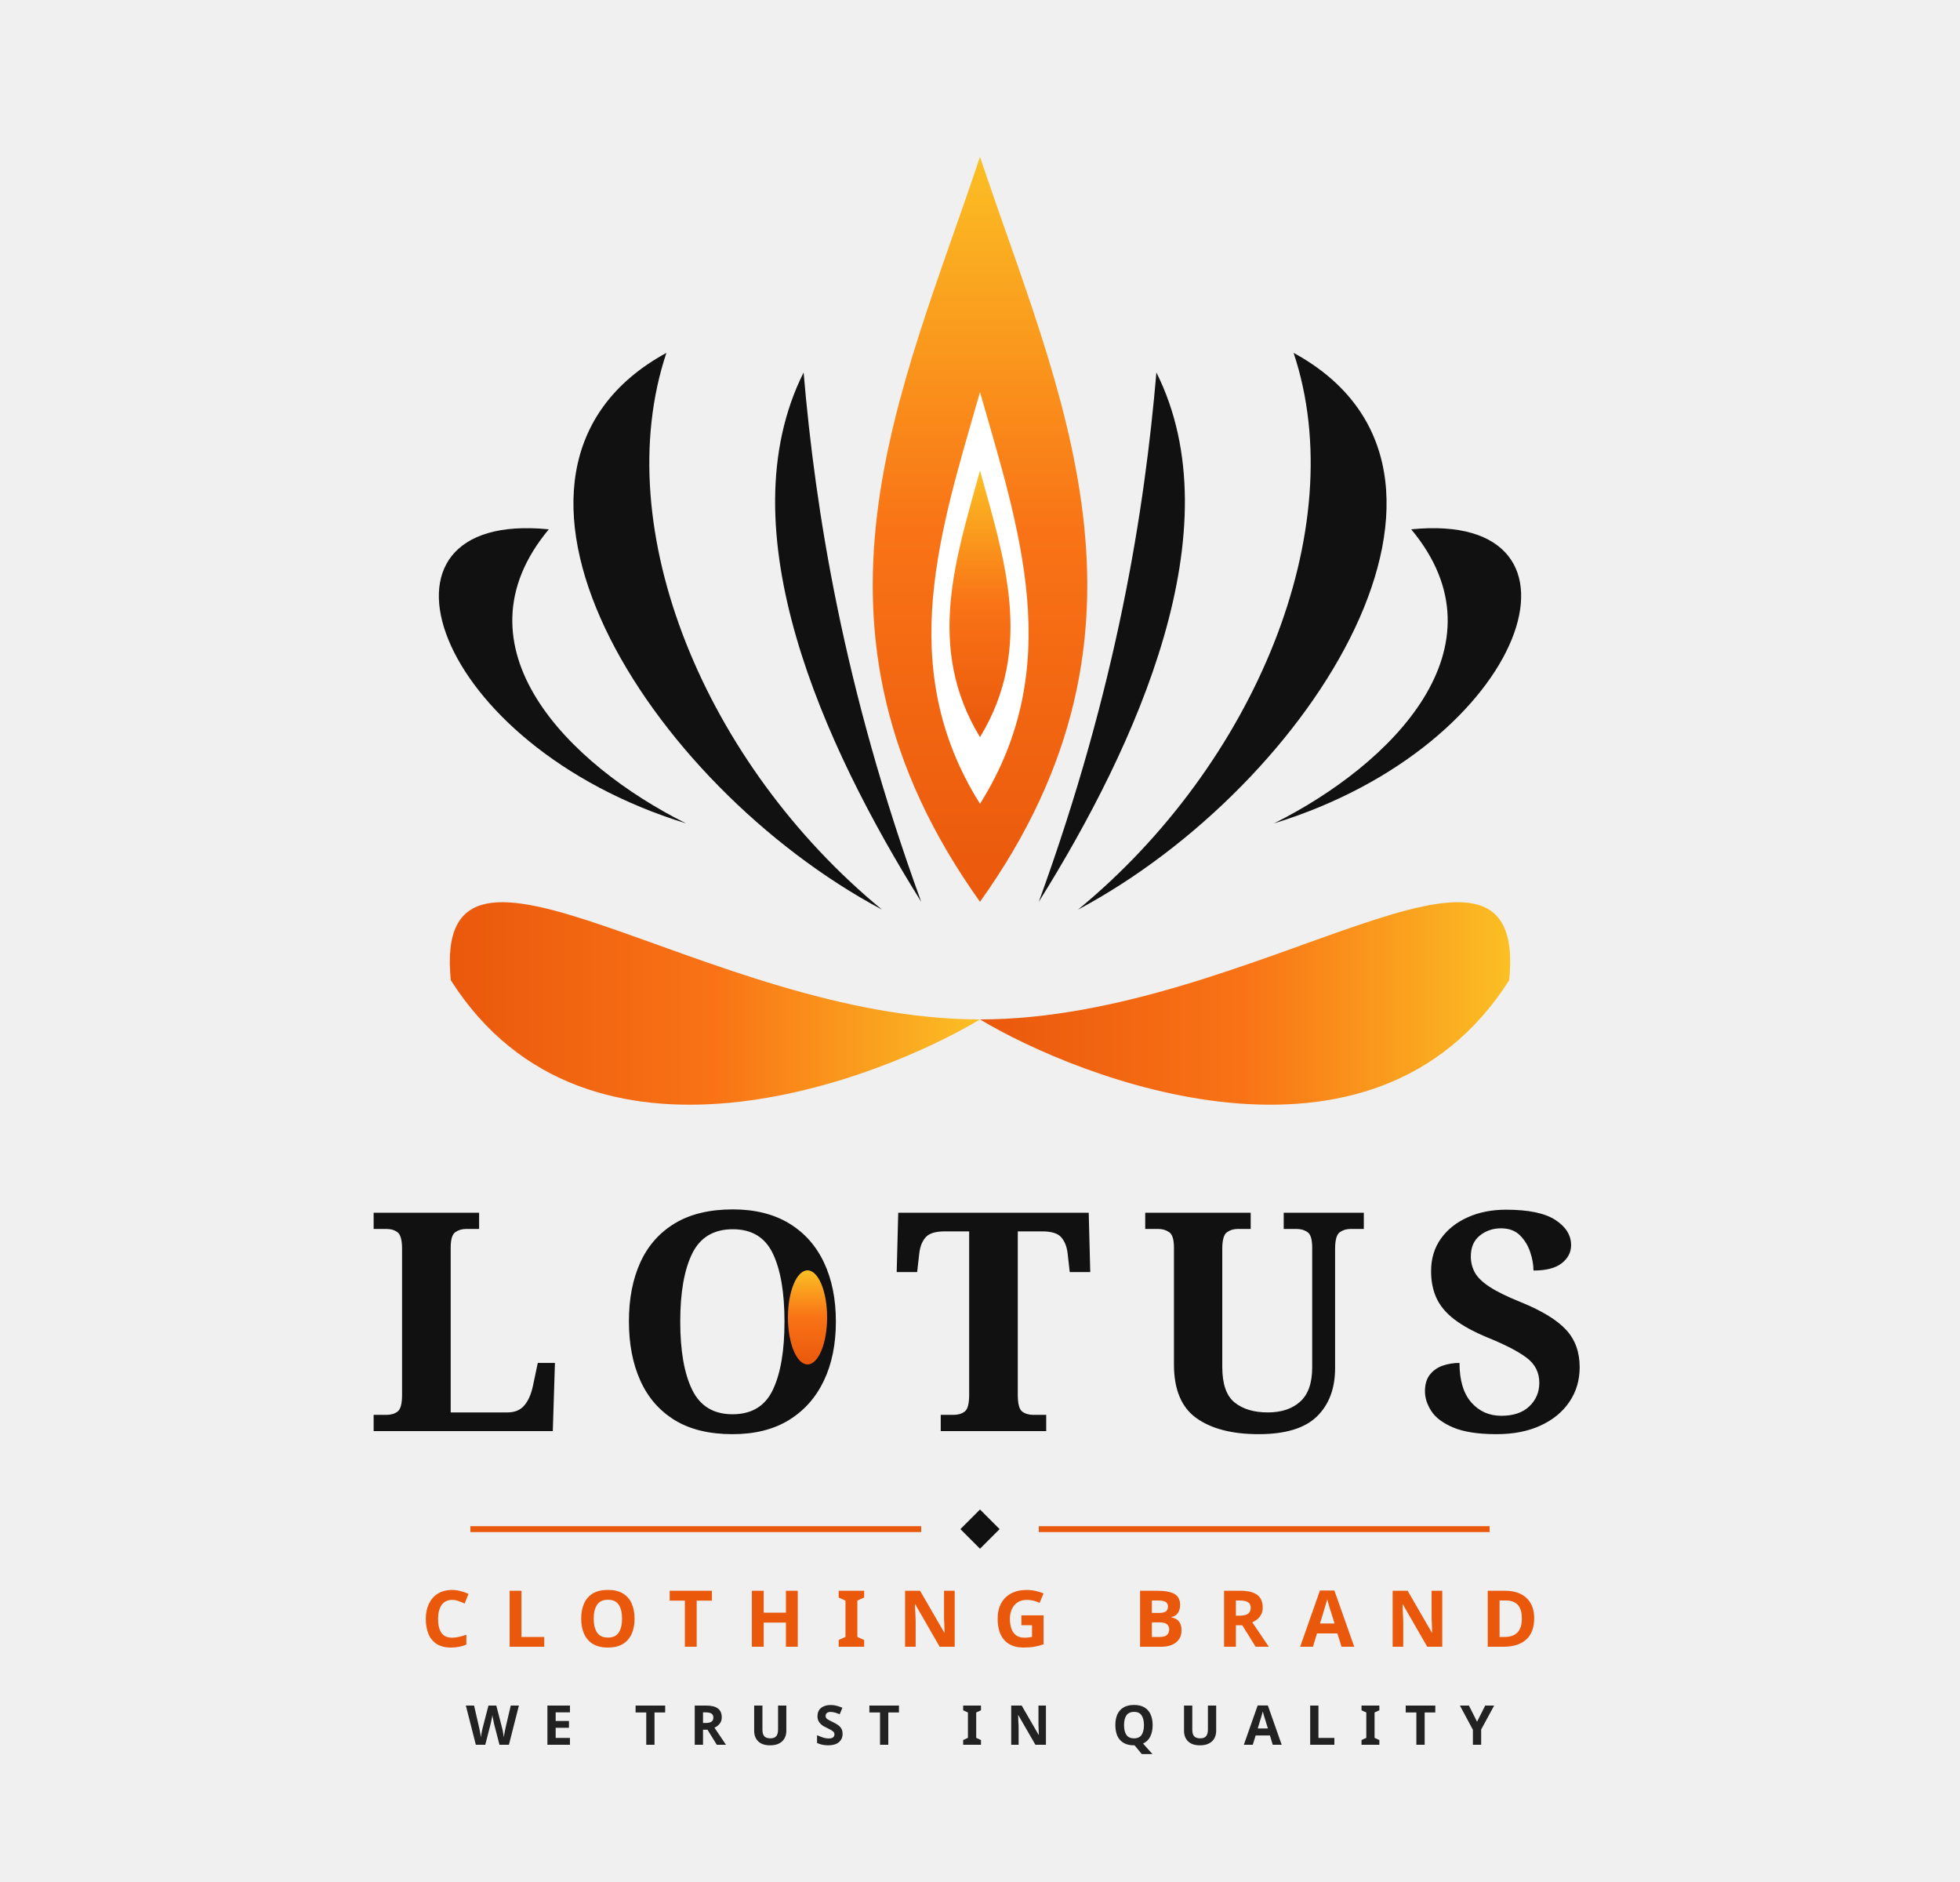
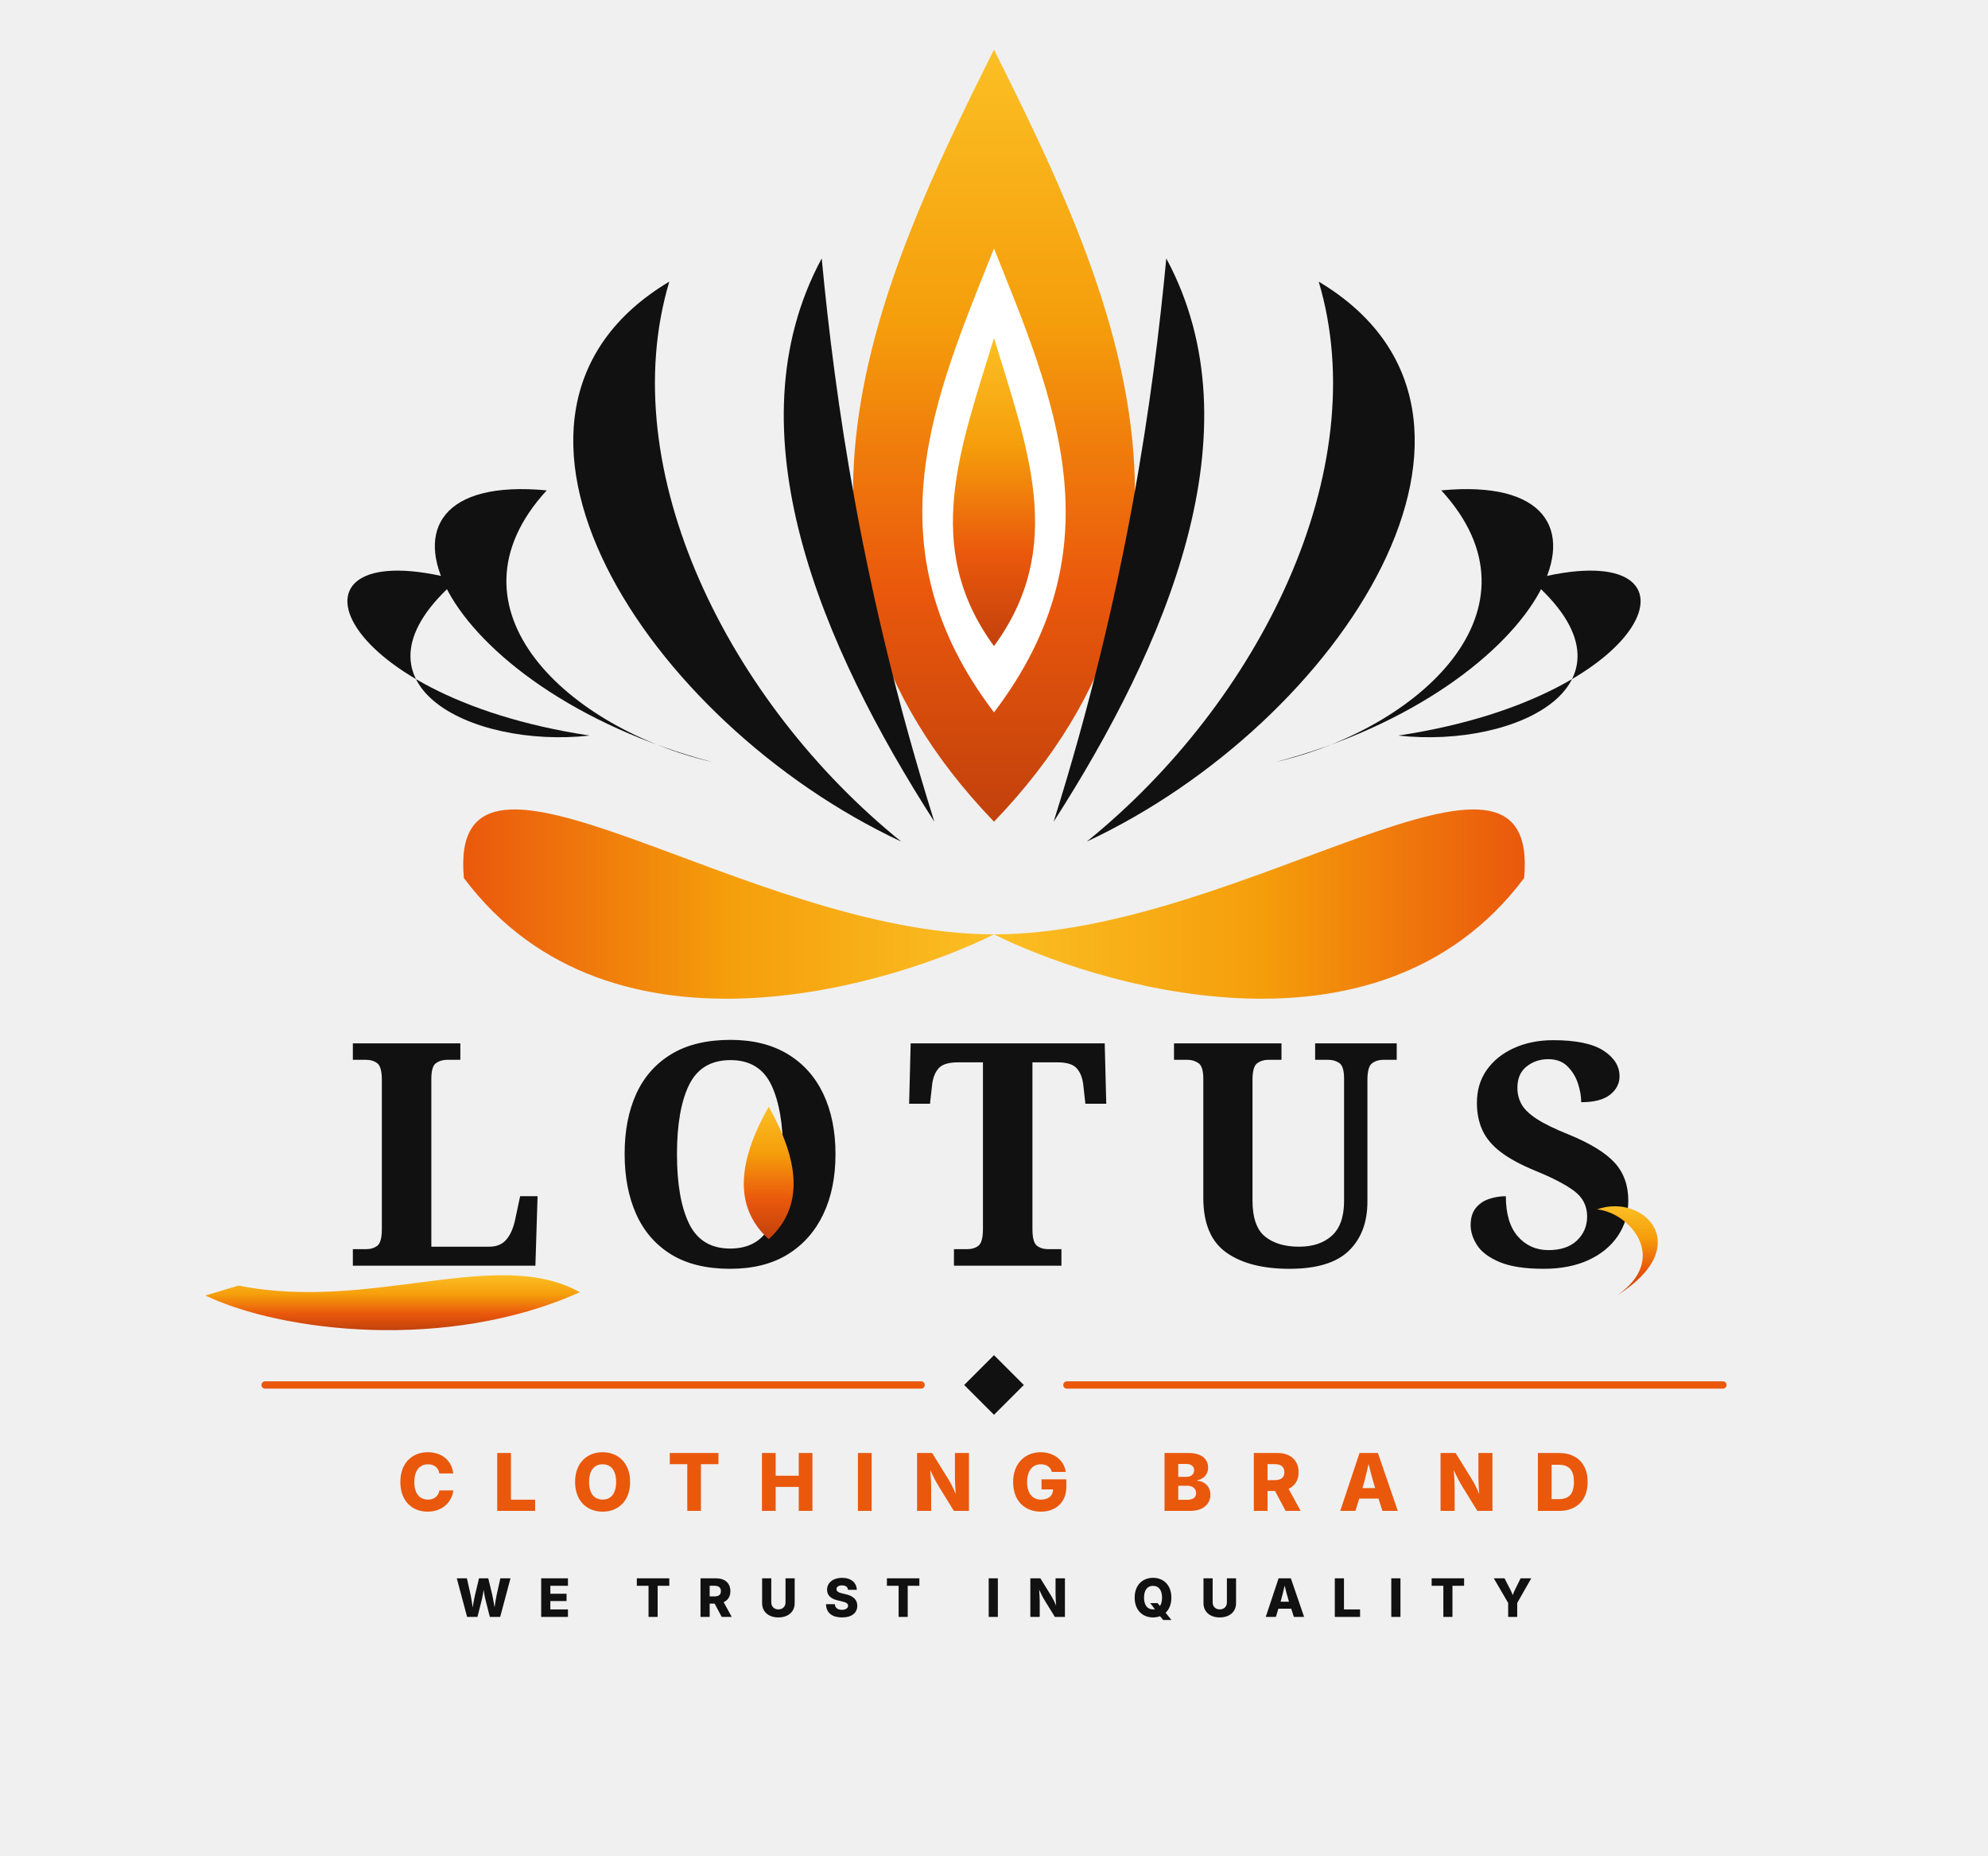
- <svg xmlns="http://www.w3.org/2000/svg" viewBox="0 0 500 480" width="500" height="480">
+ <svg xmlns="http://www.w3.org/2000/svg" viewBox="0 0 600 560" width="600" height="560">
  <defs>
-     <linearGradient id="lotusFlameGrad" x1="0%" y1="100%" x2="0%" y2="0%">
+     <linearGradient id="flameGrad" x1="0%" y1="0%" x2="0%" y2="100%">
+       <stop offset="0%" stop-color="#FBBF24" />
+       <stop offset="35%" stop-color="#F59E0B" />
+       <stop offset="70%" stop-color="#EA580C" />
+       <stop offset="100%" stop-color="#C2410C" />
+     </linearGradient>
+     <linearGradient id="wingGrad" x1="0%" y1="0%" x2="100%" y2="0%">
      <stop offset="0%" stop-color="#EA580C" />
-       <stop offset="50%" stop-color="#F97316" />
+       <stop offset="50%" stop-color="#F59E0B" />
      <stop offset="100%" stop-color="#FBBF24" />
    </linearGradient>
-     <linearGradient id="lotusWingGrad" x1="0%" y1="50%" x2="100%" y2="50%">
+     <linearGradient id="wingGradRight" x1="100%" y1="0%" x2="0%" y2="0%">
      <stop offset="0%" stop-color="#EA580C" />
-       <stop offset="50%" stop-color="#F97316" />
+       <stop offset="50%" stop-color="#F59E0B" />
      <stop offset="100%" stop-color="#FBBF24" />
    </linearGradient>
  </defs>
-   <path d="M250 40 C230 100 200 160 250 230 C300 160 270 100 250 40 Z" fill="url(#lotusFlameGrad)" />
-   <path d="M250 100 C240 135 228 170 250 205 C272 170 260 135 250 100 Z" fill="#FFFFFF" />
-   <path d="M250 120 C244 142 236 165 250 188 C264 165 256 142 250 120 Z" fill="url(#lotusFlameGrad)" />
-   <path d="M235 230 C210 190 185 135 205 95 C208 130 215 175 235 230 Z" fill="#111111" />
-   <path d="M265 230 C290 190 315 135 295 95 C292 130 285 175 265 230 Z" fill="#111111" />
-   <path d="M225 232 C165 200 115 120 170 90 C155 135 180 195 225 232 Z" fill="#111111" />
-   <path d="M275 232 C335 200 385 120 330 90 C345 135 320 195 275 232 Z" fill="#111111" />
-   <path d="M175 210 C110 190 90 130 140 135 C115 165 145 195 175 210 Z" fill="#111111" />
-   <path d="M325 210 C390 190 410 130 360 135 C385 165 355 195 325 210 Z" fill="#111111" />
-   <path d="M250 260 C180 260 110 200 115 250 C150 305 225 275 250 260 Z" fill="url(#lotusWingGrad)" />
-   <path d="M250 260 C320 260 390 200 385 250 C350 305 275 275 250 260 Z" fill="url(#lotusWingGrad)" />
-   <g font-family="'Playfair Display', Georgia, serif" font-weight="900" font-size="78" fill="#111111" text-anchor="middle">
-     <text x="250" y="365" letter-spacing="12">LOTUS</text>
+   <g id="lotus-flower-emblem">
+     <path d="M300 15 C265 85 225 170 300 248 C375 170 335 85 300 15 Z" fill="url(#flameGrad)" />
+     <path d="M300 75 C282 120 262 165 300 215 C338 165 318 120 300 75 Z" fill="#FFFFFF" />
+     <path d="M300 102 C290 135 278 165 300 195 C322 165 310 135 300 102 Z" fill="url(#flameGrad)" />
+     <path d="M282 248 C248 195 220 130 248 78 C252 120 260 178 282 248 Z" fill="#111111" />
+     <path d="M318 248 C352 195 380 130 352 78 C348 120 340 178 318 248 Z" fill="#111111" />
+     <path d="M272 254 C195 218 135 125 202 85 C185 142 220 212 272 254 Z" fill="#111111" />
+     <path d="M328 254 C405 218 465 125 398 85 C415 142 380 212 328 254 Z" fill="#111111" />
+     <path d="M215 230 C132 208 102 142 165 148 C132 184 172 220 215 230 Z" fill="#111111" />
+     <path d="M385 230 C468 208 498 142 435 148 C468 184 428 220 385 230 Z" fill="#111111" />
+     <path d="M178 222 C98 210 82 160 138 175 C102 206 142 226 178 222 Z" fill="#111111" />
+     <path d="M422 222 C502 210 518 160 462 175 C498 206 458 226 422 222 Z" fill="#111111" />
+     <path d="M300 282 C225 282 135 210 140 265 C185 325 272 296 300 282 Z" fill="url(#wingGrad)" />
+     <path d="M300 282 C375 282 465 210 460 265 C415 325 328 296 300 282 Z" fill="url(#wingGradRight)" />
  </g>
-   <ellipse cx="206" cy="336" rx="5" ry="12" fill="url(#lotusFlameGrad)" />
-   <line x1="120" y1="390" x2="235" y2="390" stroke="#EA580C" stroke-width="1.5" />
-   <polygon points="250,385 255,390 250,395 245,390" fill="#111111" />
-   <line x1="265" y1="390" x2="380" y2="390" stroke="#EA580C" stroke-width="1.5" />
-   <text x="250" y="420" font-family="'Poppins', 'Montserrat', sans-serif" font-weight="800" font-size="20" fill="#EA580C" text-anchor="middle" letter-spacing="8">
-     CLOTHING BRAND
-   </text>
-   <text x="250" y="445" font-family="'Poppins', 'Montserrat', sans-serif" font-weight="700" font-size="14" fill="#222222" text-anchor="middle" letter-spacing="6">
-     WE TRUST IN QUALITY
-   </text>
+   <g id="lotus-wordmark">
+     <text x="300" y="382" text-anchor="middle" font-family="'Playfair Display', 'Bodoni MT', 'Didot', 'Georgia', serif" font-size="94" font-weight="900" letter-spacing="18" fill="#111111">
+       LOTUS
+     </text>
+     <path d="M72 388 C 112 396 150 376 175 390 C 135 408 85 402 62 391 Z" fill="url(#flameGrad)" />
+     <path d="M232 334 C 223 350 221 364 232 374 C 243 364 241 350 232 334 Z" fill="url(#flameGrad)" />
+     <path d="M482 365 C 496 360 512 376 488 391 C 504 380 492 366 482 365 Z" fill="url(#flameGrad)" />
+   </g>
+   <g id="lotus-divider">
+     <line x1="80" y1="418" x2="278" y2="418" stroke="#EA580C" stroke-width="2.2" stroke-linecap="round" />
+     <polygon points="300,409 309,418 300,427 291,418" fill="#111111" />
+     <line x1="322" y1="418" x2="520" y2="418" stroke="#EA580C" stroke-width="2.2" stroke-linecap="round" />
+   </g>
+   <g id="lotus-subtitles">
+     <text x="300" y="456" text-anchor="middle" font-family="'Montserrat', 'Poppins', 'Inter', sans-serif" font-size="24" font-weight="800" letter-spacing="11" fill="#EA580C">
+       CLOTHING BRAND
+     </text>
+     <text x="300" y="488" text-anchor="middle" font-family="'Montserrat', 'Poppins', 'Inter', sans-serif" font-size="16" font-weight="800" letter-spacing="8" fill="#111111">
+       WE TRUST IN QUALITY
+     </text>
+   </g>
</svg>
